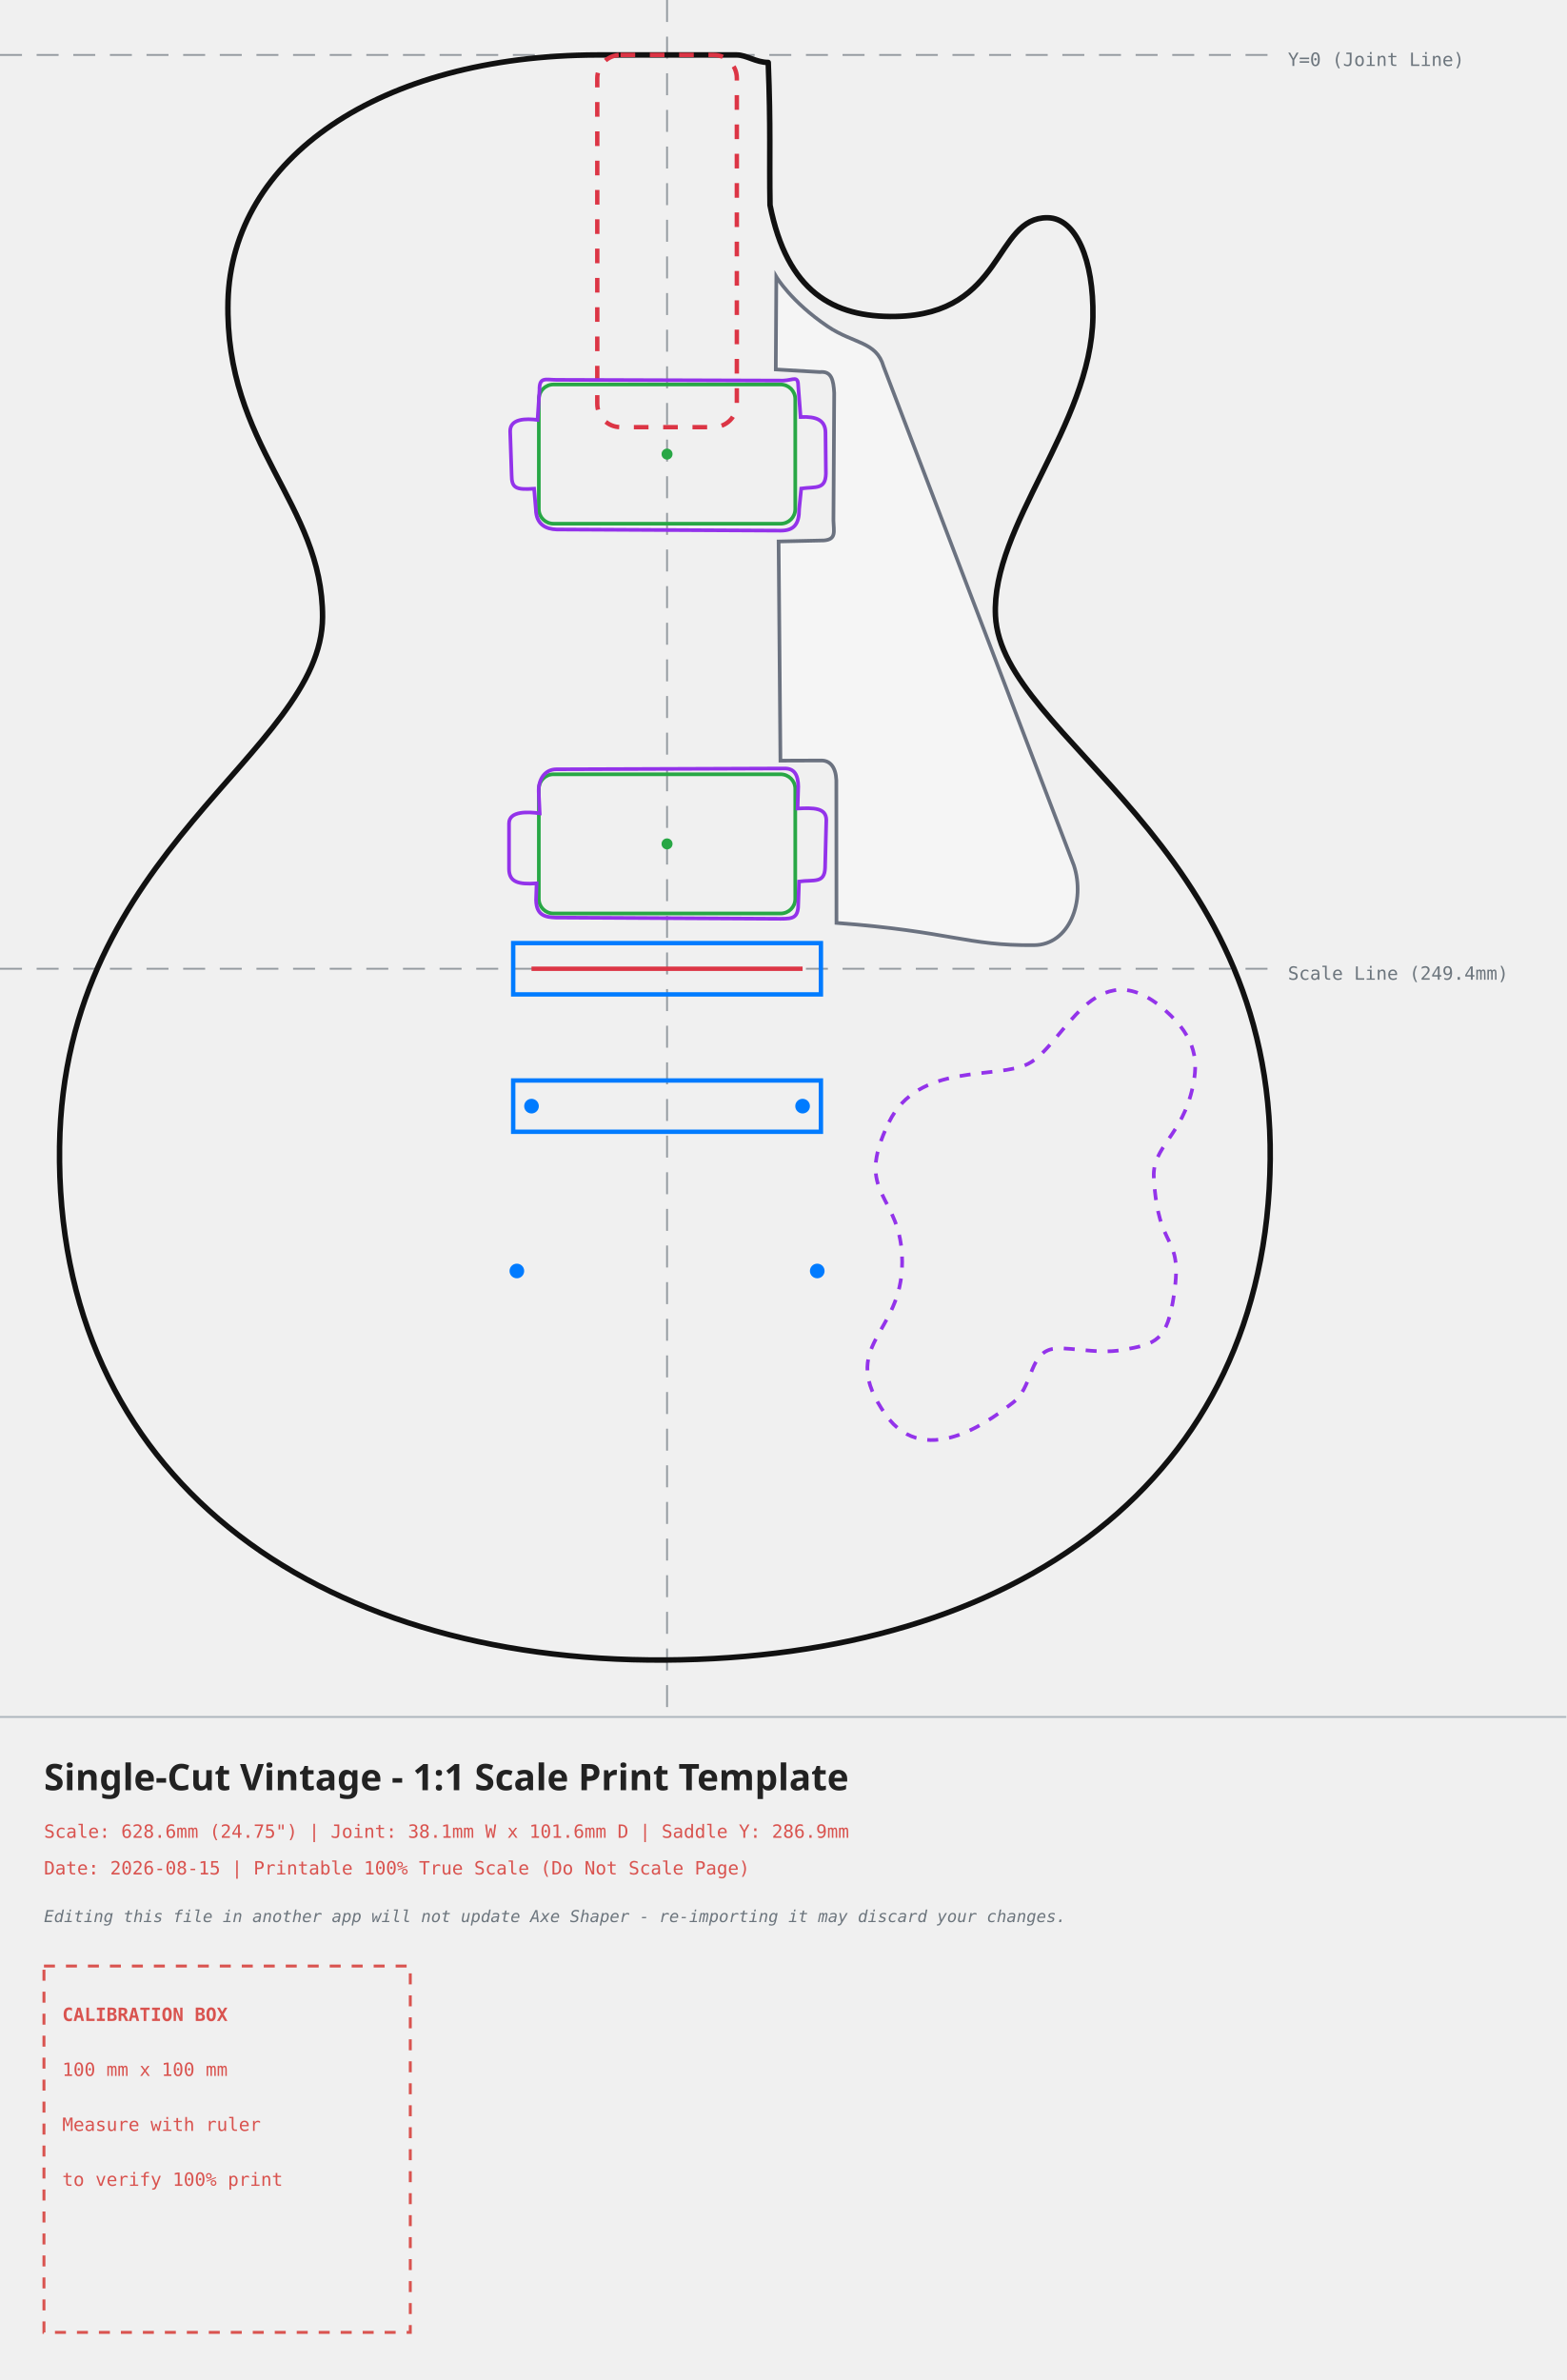
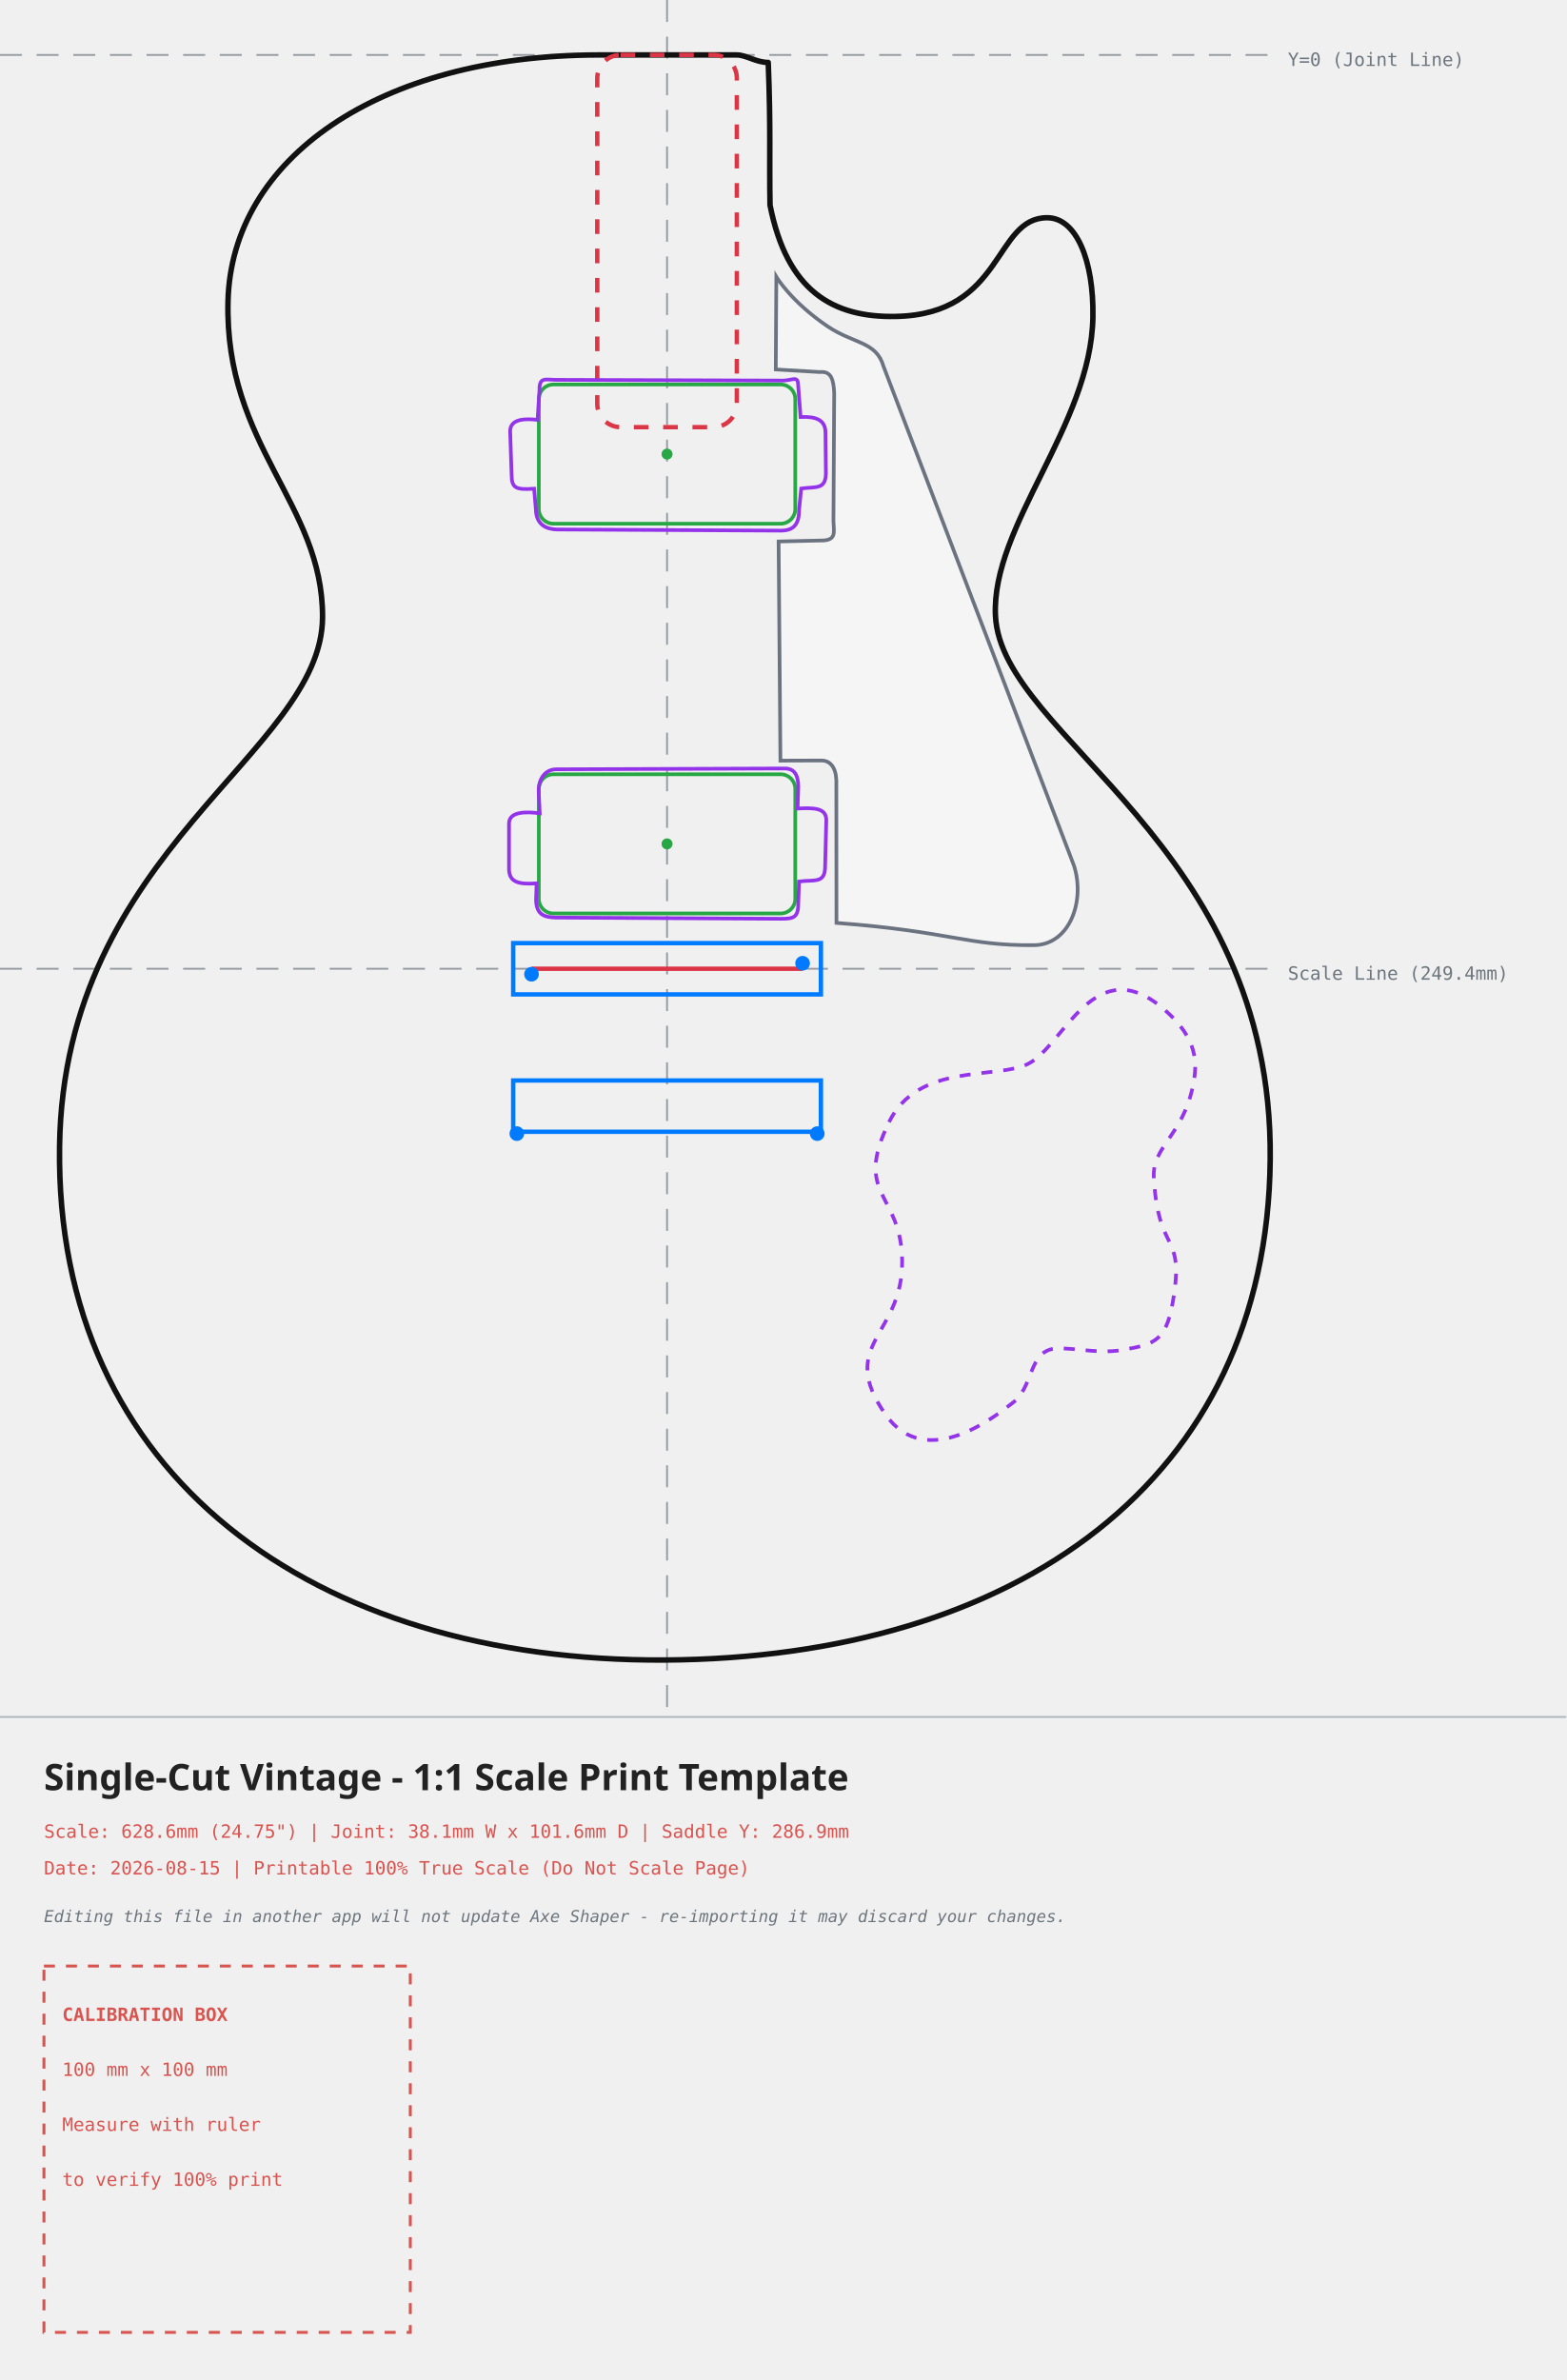
<svg xmlns="http://www.w3.org/2000/svg" width="427.56mm" height="649.69mm" viewBox="-182.09 -15.00 427.56 649.69">
  <style>
    .body-line { fill: none; stroke: #111111; stroke-width: 1.5; stroke-linecap: round; stroke-linejoin: round; }
    .neck-pocket { fill: none; stroke: #dc3545; stroke-width: 1.2; stroke-dasharray: 4,4; }
    .pickup-rout { fill: none; stroke: #28a745; stroke-width: 1.0; }
    .bridge-rout { fill: none; stroke: #007bff; stroke-width: 1.2; }
    .back-route { fill: none; stroke: #9333ea; stroke-width: 1.0; stroke-dasharray: 3,3; }
    .front-route { fill: none; stroke: #9333ea; stroke-width: 1.0; }
    .pickguard { fill: #ffffff; fill-opacity: 0.35; stroke: #6b7280; stroke-width: 1.0; }
    .center-axis { fill: none; stroke: #6c757d; stroke-width: 0.5; stroke-dasharray: 6,4; opacity: 0.7; }
    .calibration-box { fill: none; stroke: #d9534f; stroke-width: 0.8; stroke-dasharray: 3,3; }
    .band-rule { fill: none; stroke: #adb5bd; stroke-width: 0.5; }
    .text-label { font-family: monospace, sans-serif; font-size: 5px; fill: #d9534f; }
    .disclaimer-label { font-family: monospace, sans-serif; font-size: 4.5px; font-style: italic; fill: #6c757d; }
    .axis-label { font-family: monospace, sans-serif; font-size: 5px; fill: #6c757d; }
    .title-label { font-family: sans-serif; font-size: 10px; font-weight: bold; fill: #222222; }
  </style>
  <g>
    <line x1="0" y1="-15.00" x2="0" y2="453.69" class="center-axis" />
    <line x1="-182.09" y1="0" x2="165.47" y2="0" class="center-axis" />
    <text x="169.47" y="3" class="axis-label">Y=0 (Joint Line)</text>
    <line x1="-182.09" y1="249.45" x2="165.47" y2="249.45" class="center-axis" stroke="#007bff" />
    <text x="169.47" y="252.45" class="axis-label" fill="#007bff">Scale Line (249.4mm)</text>
    <path d="M 60.60 291.31 C 68.61 274.92, 89.91 279.75, 98.54 275.42 C 108.45 270.45, 116.69 243.83, 135.92 260.74 C 144.83 268.57, 144.89 275.12, 143.53 281.56 C 140.68 295.11, 132.42 297.97, 132.88 306.39 C 134.03 327.31, 140.90 321.17, 138.41 338.25 C 136.53 351.17, 133.51 351.87, 124.23 353.52 C 116.90 354.82, 108.31 352.17, 104.48 353.42 C 98.79 355.29, 99.70 363.88, 94.38 367.92 C 90.57 370.82, 70.87 387.25, 59.62 371.11 C 46.25 351.93, 64.25 349.73, 64.18 329.47 C 64.12 310.39, 50.62 311.71, 60.60 291.31 Z" class="back-route" />
    <path d="M -19.05 0.00 C -78.75 0.15, -118.90 28.39, -119.85 67.21 C -120.81 106.81, -93.94 122.39, -94.04 153.45 C -94.16 190.65, -164.70 216.79, -165.83 297.94 C -167.09 387.96, -96.33 438.69, -0.61 438.15 C 95.11 437.61, 163.82 389.41, 164.65 301.49 C 165.47 214.95, 91.28 186.54, 89.65 153.11 C 88.45 128.49, 115.77 101.13, 116.25 71.54 C 116.51 55.93, 111.65 44.53, 103.88 44.44 C 89.13 44.27, 92.22 70.81, 62.45 71.38 C 45.27 71.71, 32.77 64.53, 28.11 41.00 C 27.89 28.06, 28.33 20.13, 27.62 2.05 C 24.23 2.03, 21.64 0.00, 19.05 0.00 C 19.05 0.00, -19.05 0.00, -19.05 0.00 Z" class="body-line" />
    <path d="M 29.83 60.55 C 29.83 60.55, 33.81 67.32, 43.84 74.10 C 50.95 78.91, 57.13 78.14, 59.10 85.04 C 59.10 85.04, 111.06 221.24, 111.06 221.24 C 114.23 230.94, 109.90 242.92, 100.20 243.01 C 81.64 243.19, 77.61 239.30, 46.25 236.93 C 46.25 236.93, 46.21 198.00, 46.21 198.00 C 46.07 194.30, 44.42 192.61, 42.15 192.60 C 42.15 192.60, 30.95 192.64, 30.95 192.64 C 30.95 192.64, 30.45 132.81, 30.45 132.81 C 30.45 132.81, 42.84 132.53, 42.84 132.53 C 46.30 132.22, 45.48 130.09, 45.42 127.10 C 45.42 127.10, 45.63 92.27, 45.63 92.27 C 45.43 88.75, 44.91 86.24, 41.71 86.56 C 41.71 86.56, 29.68 85.85, 29.68 85.85 C 29.68 85.85, 29.83 60.55, 29.83 60.55 Z" class="pickguard" style="fill:#ffffff" />
    <rect x="-19.05" y="0" width="38.1" height="101.6" rx="6.35" ry="6.35" class="neck-pocket" />
    <g transform="translate(0, 108.9578) rotate(0)">
      <rect x="-35.00" y="-19.00" width="70" height="38" rx="4" ry="4" class="pickup-rout" />
      <circle cx="0" cy="0" r="1.5" fill="#28a745" />
    </g>
    <g transform="translate(0, 215.3635) rotate(0)">
      <rect x="-35.00" y="-19.00" width="70" height="38" rx="4" ry="4" class="pickup-rout" />
      <circle cx="0" cy="0" r="1.5" fill="#28a745" />
    </g>
    <path d="M -30.22 88.69 C -30.22 88.69, 31.69 88.89, 31.69 88.89 C 34.60 88.78, 35.79 87.36, 35.82 90.51 C 35.82 90.51, 36.45 98.83, 36.45 98.83 C 40.78 98.63, 43.23 99.70, 43.25 103.09 C 43.25 103.09, 43.36 114.30, 43.36 114.30 C 43.23 118.70, 40.72 117.81, 36.63 118.35 C 36.63 118.35, 36.06 123.96, 36.06 123.96 C 36.09 128.13, 34.60 129.85, 31.04 129.85 C 31.04 129.85, -30.15 129.54, -30.15 129.54 C -32.96 129.43, -35.73 128.28, -35.82 124.00 C -35.82 124.00, -36.29 118.41, -36.29 118.41 C -41.33 118.76, -42.41 118.22, -42.43 114.66 C -42.43 114.66, -42.83 102.72, -42.83 102.72 C -42.85 99.21, -38.47 99.23, -35.35 99.62 C -35.35 99.62, -34.82 91.48, -34.82 91.48 C -34.91 87.78, -33.14 88.69, -30.22 88.69 Z" class="front-route" />
    <path d="M -30.22 195.00 C -30.22 195.00, 31.89 194.78, 31.89 194.78 C 34.80 194.67, 35.79 196.58, 35.82 199.73 C 35.82 199.73, 35.63 205.71, 35.63 205.71 C 39.96 205.50, 43.45 205.46, 43.47 208.85 C 43.47 208.85, 43.14 221.85, 43.14 221.85 C 43.01 226.25, 40.13 225.09, 36.03 225.63 C 36.03 225.63, 35.83 231.34, 35.83 231.34 C 35.87 235.51, 34.60 235.81, 31.04 235.81 C 31.04 235.81, -30.40 235.48, -30.40 235.48 C -33.20 235.37, -35.67 234.95, -35.76 230.68 C -35.76 230.68, -35.61 226.14, -35.61 226.14 C -40.65 226.49, -43.12 225.77, -43.14 222.20 C -43.14 222.20, -43.14 209.80, -43.14 209.80 C -43.16 206.28, -37.88 206.62, -34.76 207.01 C -34.76 207.01, -35.04 201.14, -35.04 201.14 C -35.14 197.45, -33.14 195.00, -30.22 195.00 Z" class="front-route" />
    <g id="bridge-hardware">
      <rect x="-42.00" y="242.45" width="84" height="14" class="bridge-rout" />
      <rect x="-42.00" y="279.95" width="84" height="14" class="bridge-rout" />
      <line x1="-37.00" y1="249.45" x2="37.00" y2="249.45" stroke="#dc3545" stroke-width="1.2" />
-       <g transform="translate(0, 286.95)">
-         <circle cx="-37" cy="0" r="2" fill="#007bff" />
-         <circle cx="37" cy="0" r="2" fill="#007bff" />
+       <g transform="translate(0, 249.45)">
+         <circle cx="-37" cy="1.5" r="2" fill="#007bff" />
+         <circle cx="37" cy="-1.5" r="2" fill="#007bff" />
        <circle cx="-41" cy="45" r="2" fill="#007bff" />
        <circle cx="41" cy="45" r="2" fill="#007bff" />
      </g>
    </g>
  </g>
  <g>
    <line x1="-182.09" y1="453.69" x2="245.47" y2="453.69" class="band-rule" />
    <text x="-170.09" y="473.69" class="title-label">Single-Cut Vintage - 1:1 Scale Print Template</text>
    <text x="-170.09" y="486.69" class="text-label">Scale: 628.6mm (24.75") | Joint: 38.1mm W x 101.6mm D | Saddle Y: 286.9mm</text>
    <text x="-170.09" y="496.69" class="text-label">Date: 2026-08-15 | Printable 100% True Scale (Do Not Scale Page)</text>
    <text x="-170.09" y="509.69" class="disclaimer-label">Editing this file in another app will not update Axe Shaper - re-importing it may discard your changes.</text>
    <g transform="translate(-170.09, 521.69)">
      <rect x="0" y="0" width="100" height="100" class="calibration-box" />
      <text x="5" y="15" class="text-label" font-weight="bold">CALIBRATION BOX</text>
      <text x="5" y="30" class="text-label">100 mm x 100 mm</text>
      <text x="5" y="45" class="text-label">Measure with ruler</text>
      <text x="5" y="60" class="text-label">to verify 100% print</text>
    </g>
  </g>
</svg>
